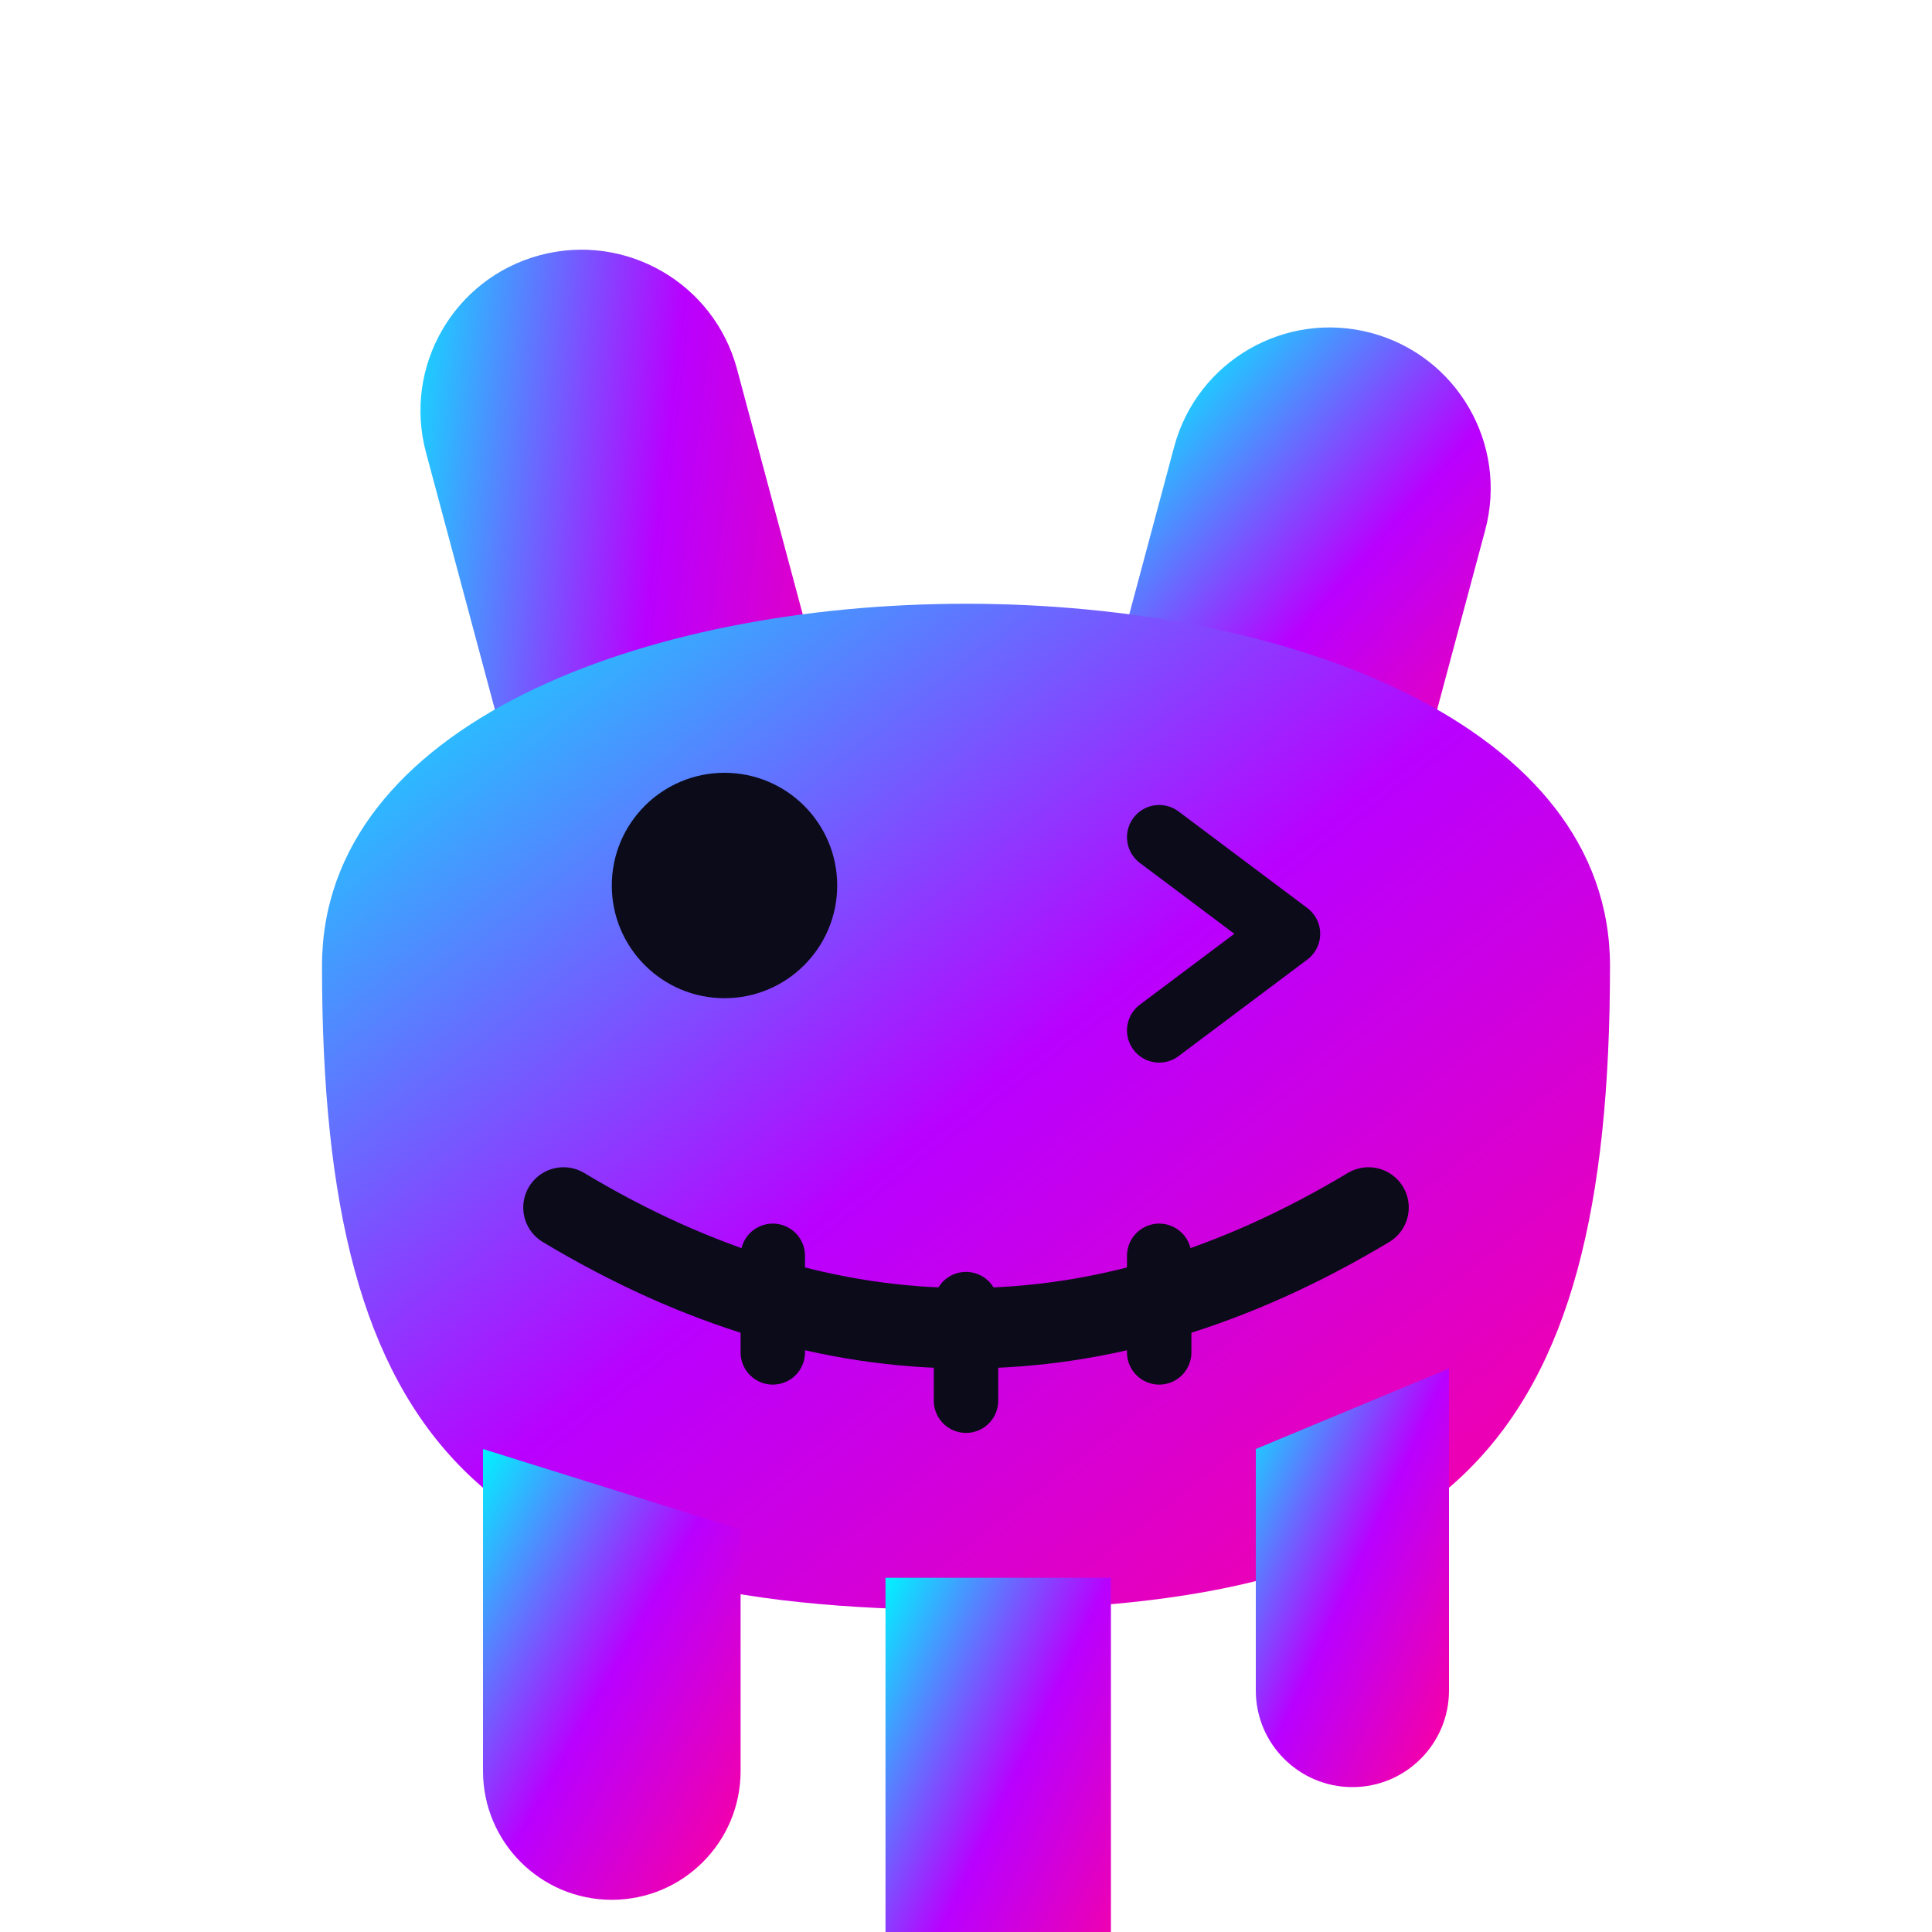
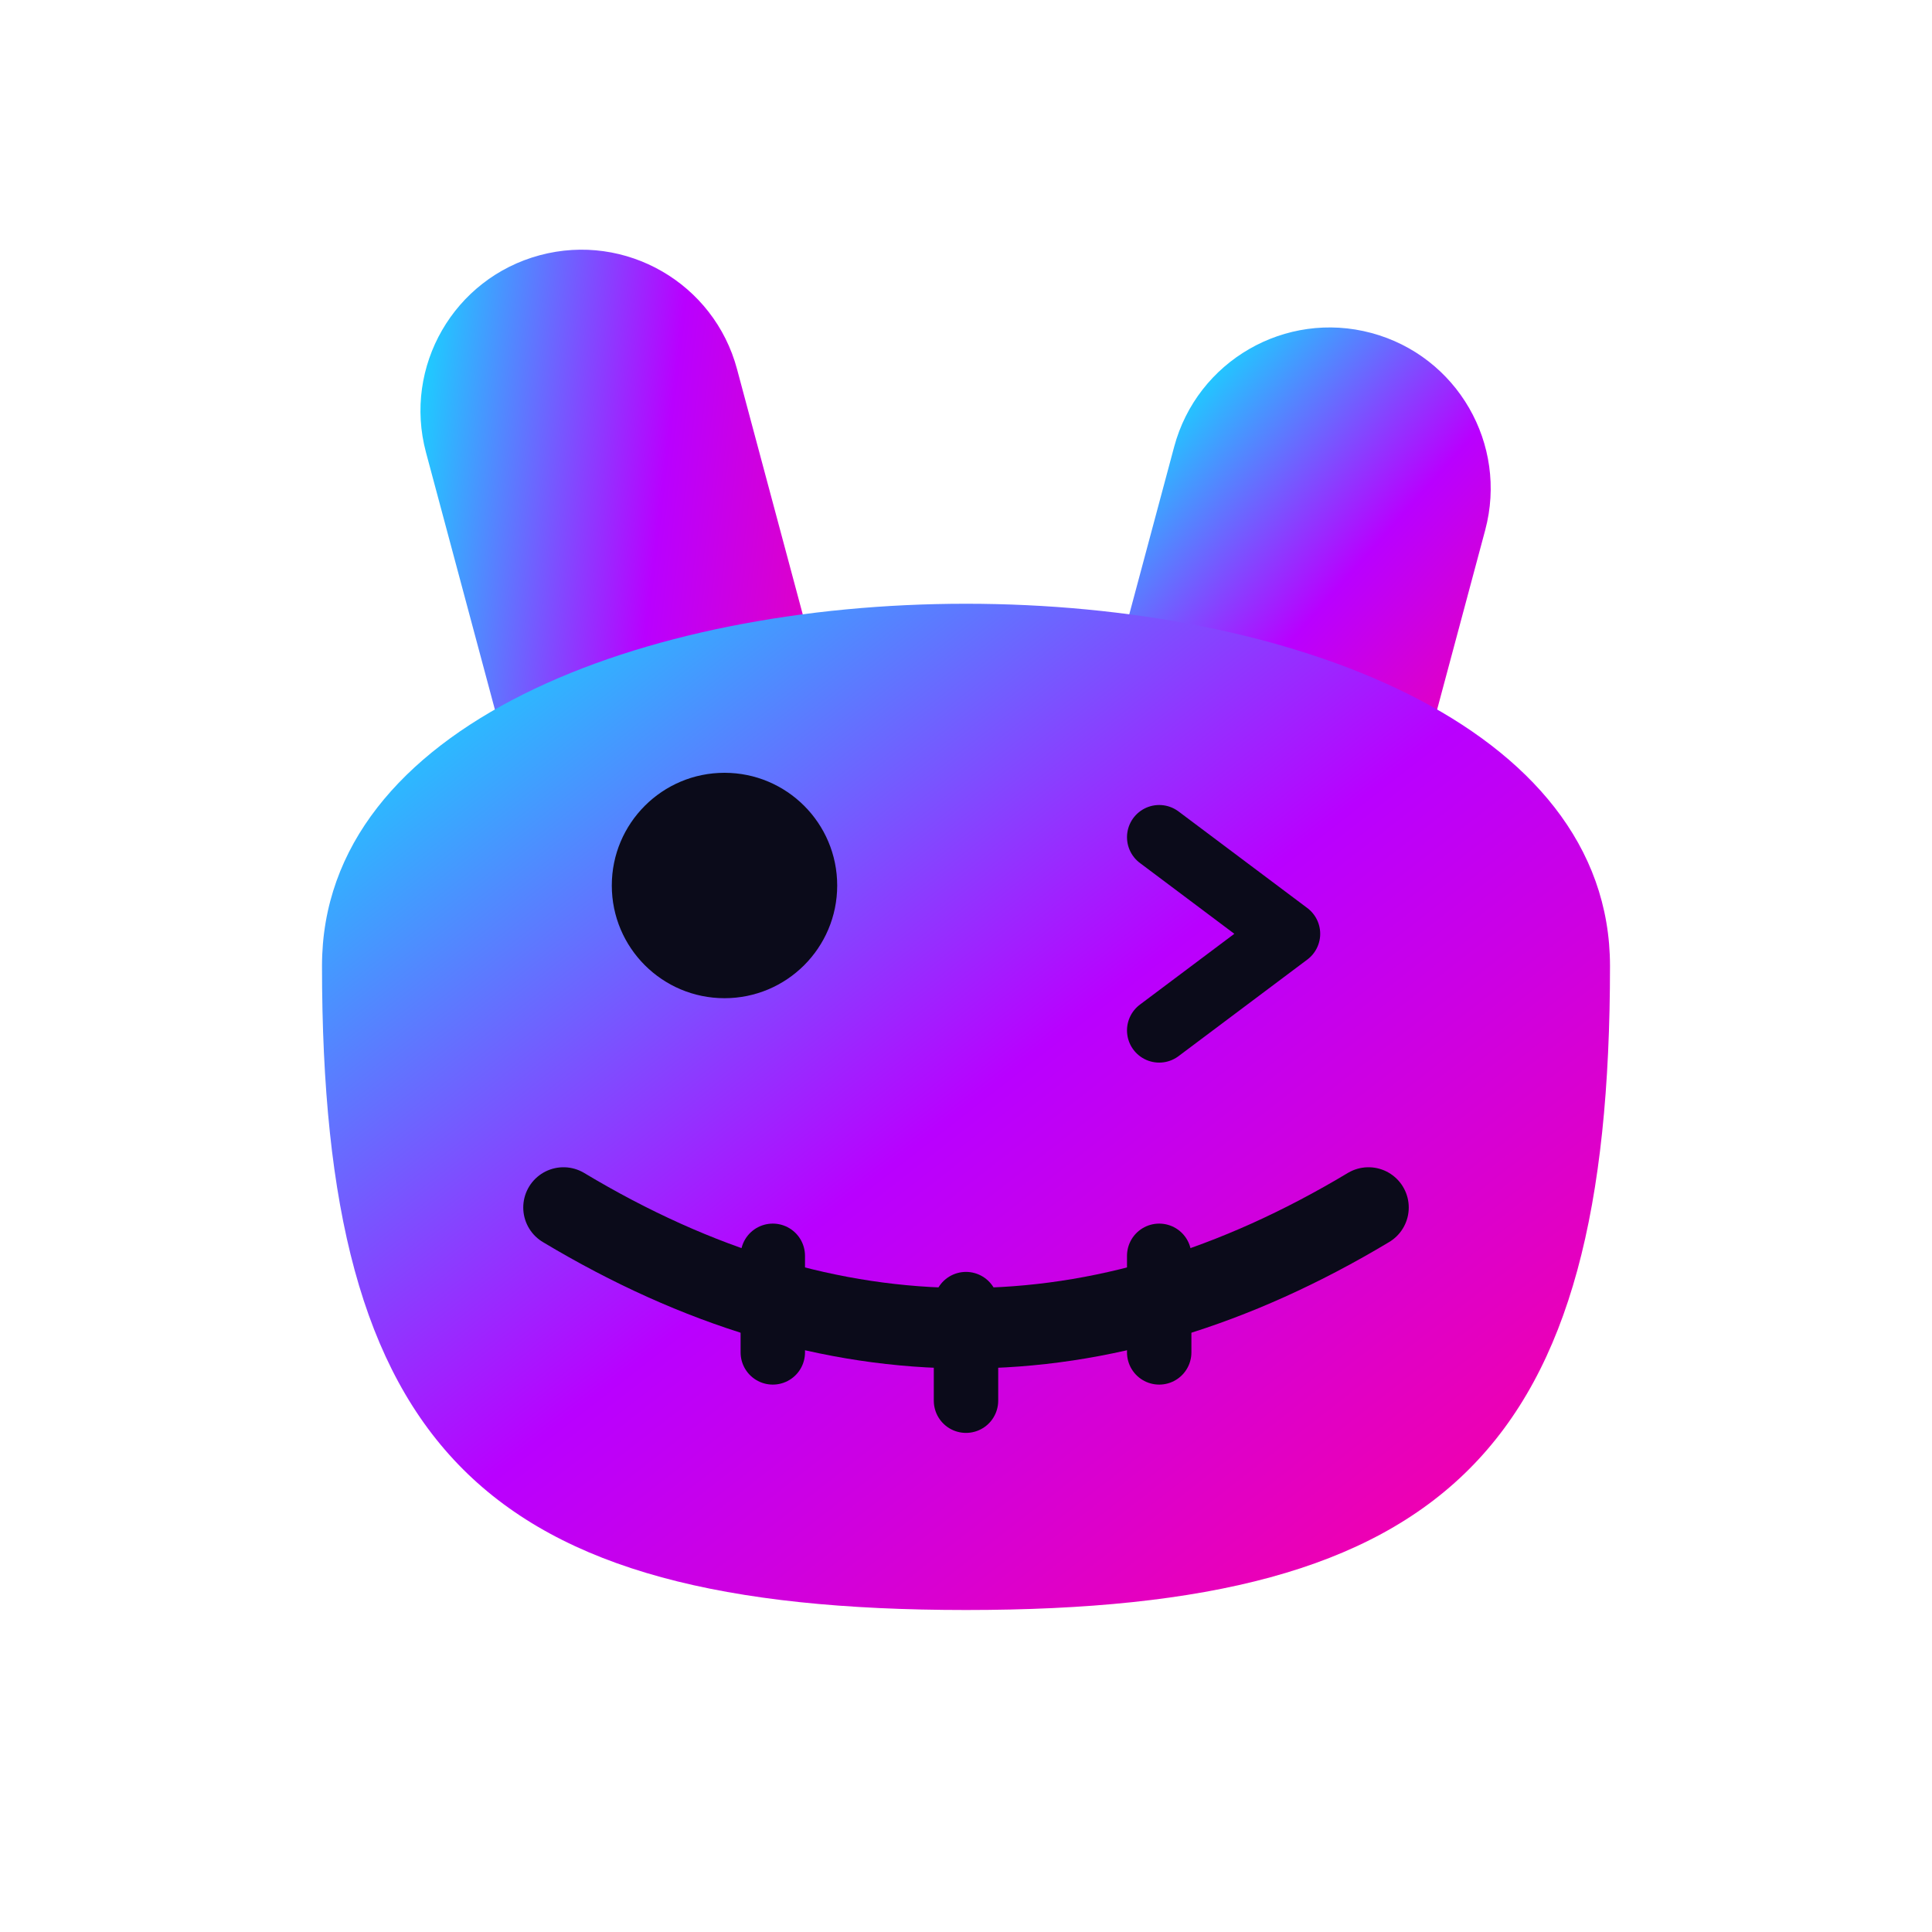
<svg xmlns="http://www.w3.org/2000/svg" viewBox="0 0 120 120">
  <defs>
    <linearGradient id="meltGrad" x1="0%" y1="0%" x2="100%" y2="100%">
      <stop offset="0%" stop-color="#00f3ff" />
      <stop offset="50%" stop-color="#b900ff" />
      <stop offset="100%" stop-color="#ff0099" />
    </linearGradient>
  </defs>
  <g fill="url(#meltGrad)">
    <rect x="30" y="15" width="20" height="50" rx="10" transform="rotate(-15 40 40)" />
    <rect x="70" y="20" width="20" height="40" rx="10" transform="rotate(15 80 40)" />
    <path d="M 20 60 C 20 30, 100 30, 100 60 C 100 90, 90 100, 60 100 C 30 100, 20 90, 20 60 Z" />
-     <path d="M 30 90 L 30 110 A 8 8 0 0 0 46 110 L 46 95 Z" />
-     <path d="M 55 98 L 55 120 A 7 7 0 0 0 69 120 L 69 98 Z" />
-     <path d="M 78 90 L 78 105 A 6 6 0 0 0 90 105 L 90 85 Z" />
  </g>
  <circle cx="45" cy="55" r="7" fill="#0b0b1a" />
  <path d="M 72 52 L 80 58 L 72 64" stroke="#0b0b1a" stroke-width="4" fill="none" stroke-linecap="round" stroke-linejoin="round" />
  <path d="M 35 75 Q 60 90 85 75" stroke="#0b0b1a" stroke-width="5" fill="none" stroke-linecap="round" />
  <line x1="48" y1="78" x2="48" y2="84" stroke="#0b0b1a" stroke-width="4" stroke-linecap="round" />
  <line x1="60" y1="81" x2="60" y2="87" stroke="#0b0b1a" stroke-width="4" stroke-linecap="round" />
  <line x1="72" y1="78" x2="72" y2="84" stroke="#0b0b1a" stroke-width="4" stroke-linecap="round" />
</svg>
